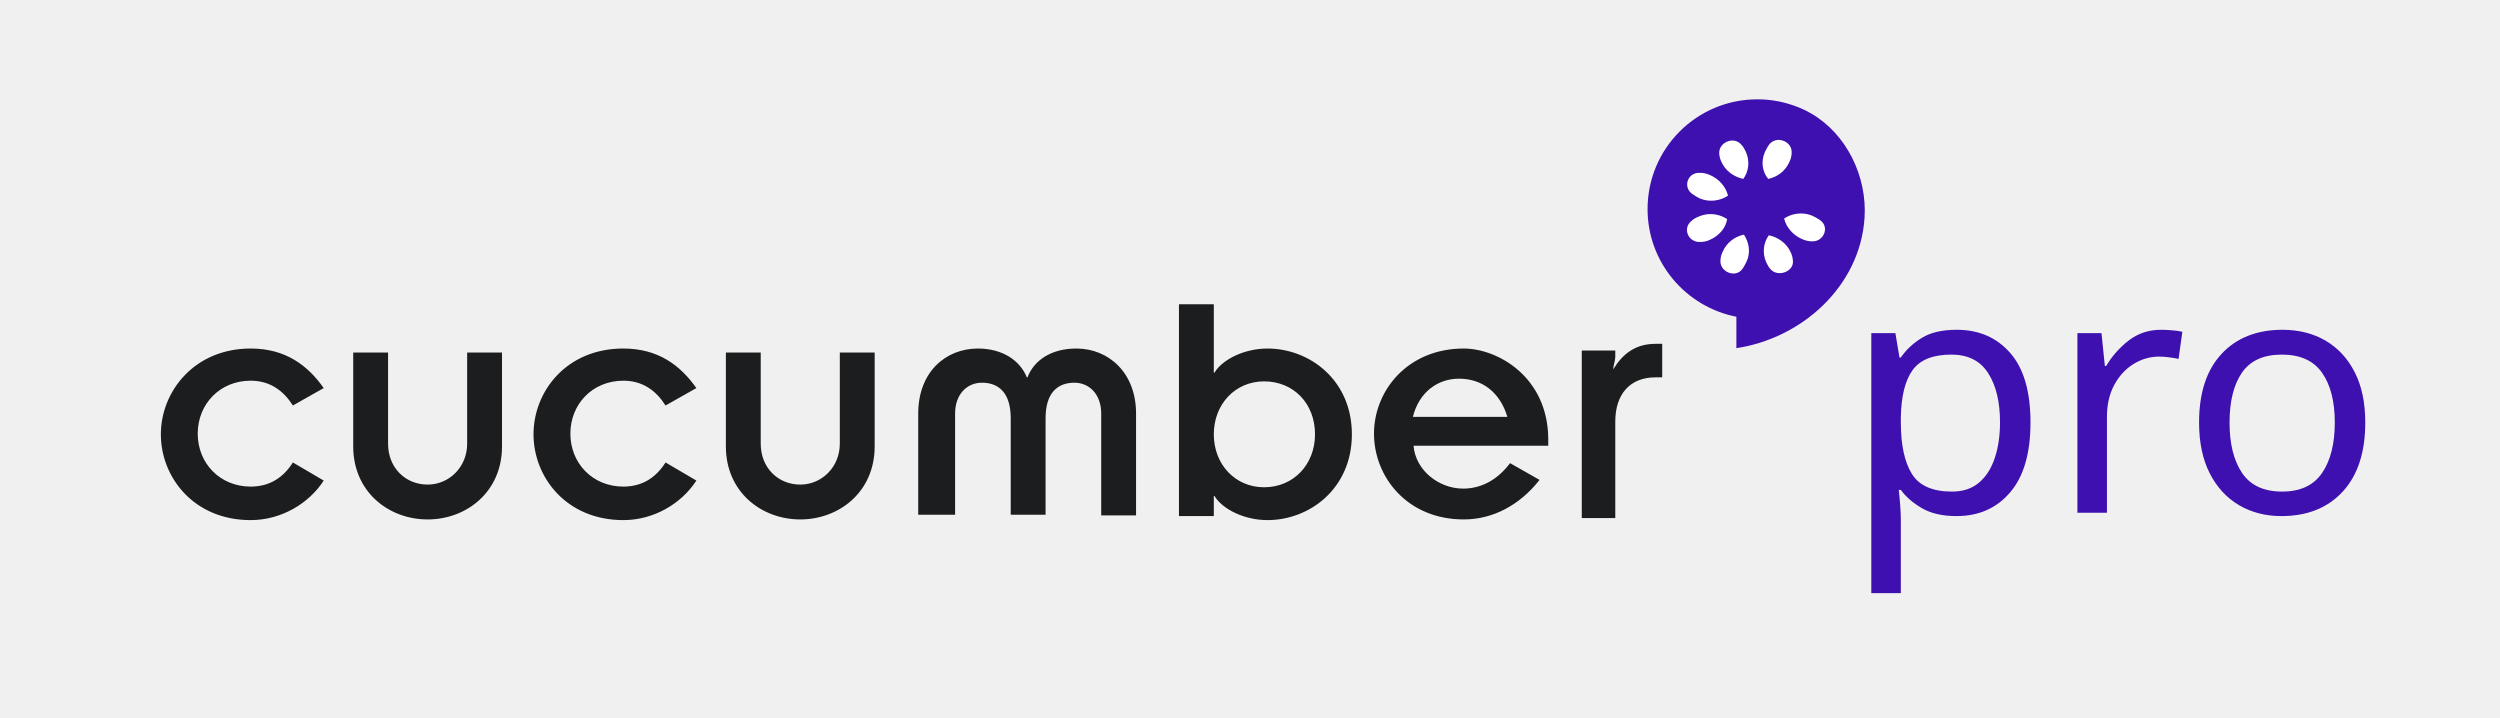
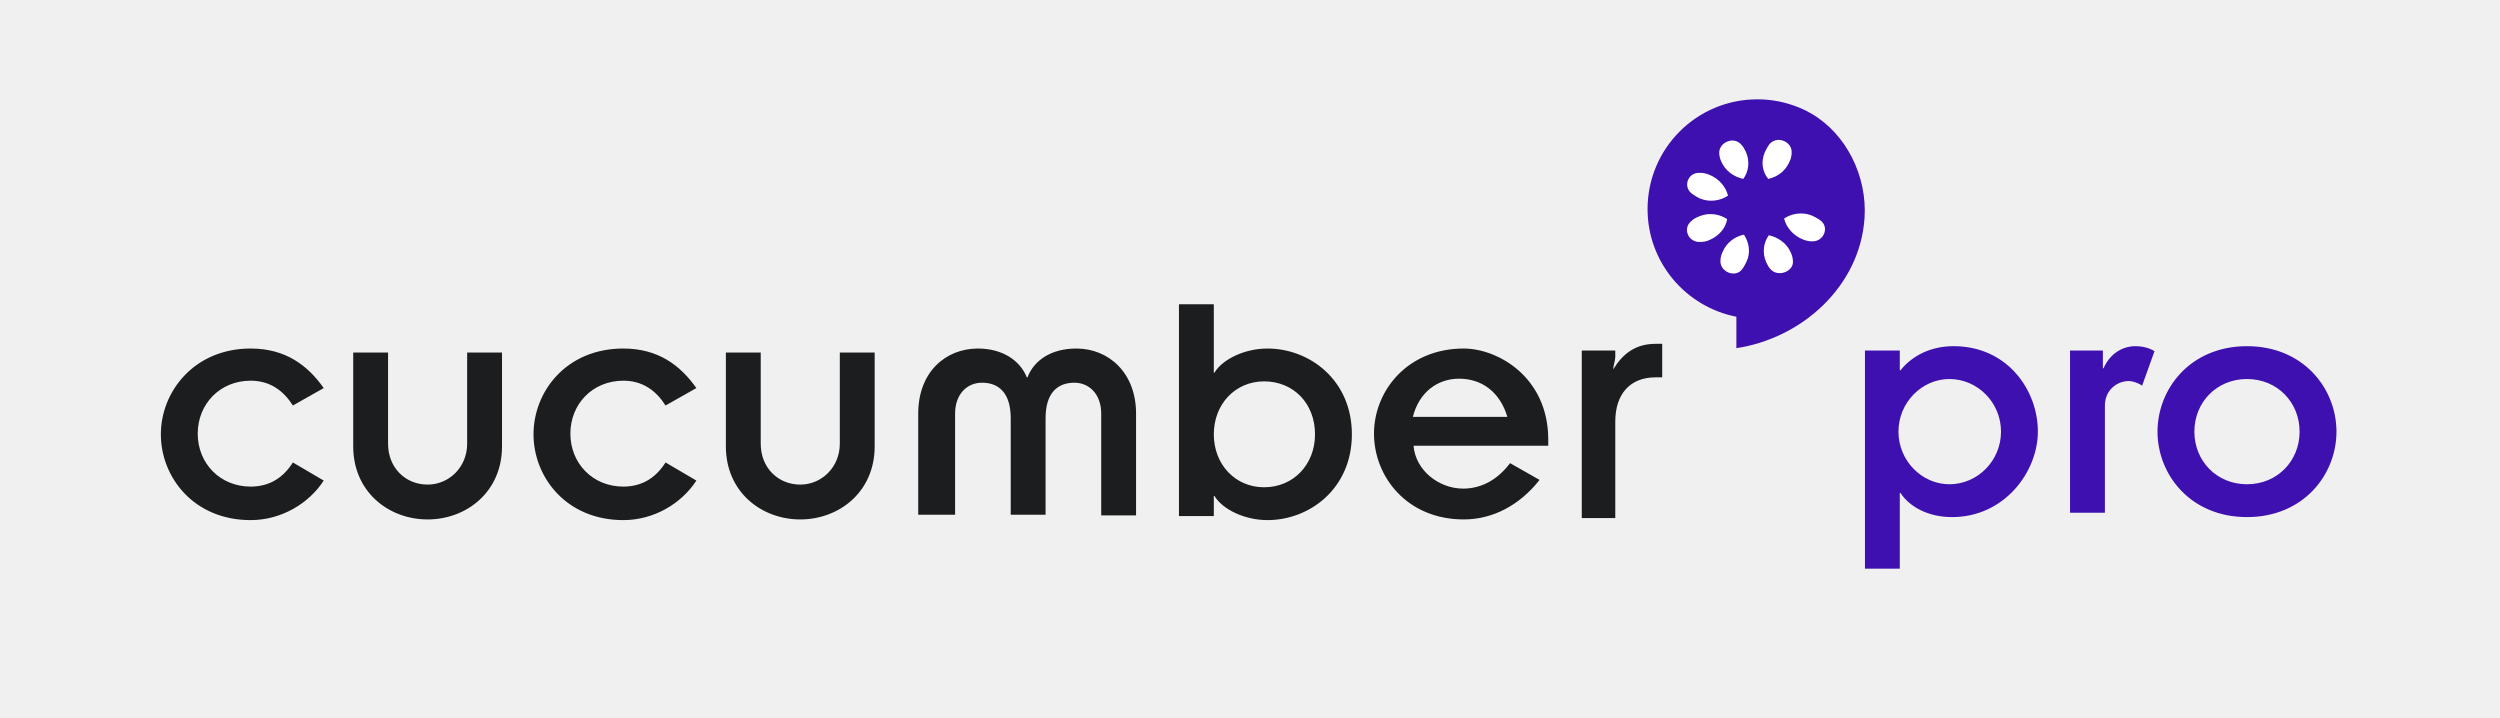
<svg xmlns="http://www.w3.org/2000/svg" width="373" height="107" viewBox="0 0 373 107">
  <g fill="none" fill-rule="evenodd">
    <path d="M0 0h373v104H0z" />
    <path d="M247 51.3c-3 0-4.9 1.5-6.3 3.8 0-.6.3-1.3.3-1.8v-1h-5v25h5V62.9c0-4.1 2.2-6.6 6-6.6h1v-5h-1zM43.7 60.5c-1.4-2.2-3.4-3.7-6.3-3.7-4.6 0-7.9 3.5-7.9 7.9s3.3 7.9 7.9 7.9c2.9 0 4.9-1.4 6.3-3.6l4.6 2.7c-2.2 3.4-6.3 5.9-10.9 5.9-8.5 0-13.4-6.4-13.4-12.8S29 52 37.4 52c5.2 0 8.5 2.5 10.9 5.9l-4.6 2.6zm9-7.9h5.2v13.6c0 3.6 2.6 6.1 5.9 6.1 3.2 0 5.9-2.6 5.9-6.1V52.6h5.2v14c0 6.8-5.3 10.9-11.1 10.9s-11.1-4.1-11.1-10.9v-14zm46.6 7.9c-1.4-2.2-3.4-3.7-6.3-3.7-4.6 0-7.9 3.5-7.9 7.9s3.3 7.9 7.9 7.9c2.9 0 4.9-1.4 6.3-3.6l4.6 2.7c-2.2 3.4-6.3 5.9-10.9 5.9-8.5 0-13.4-6.4-13.4-12.8S84.5 52 93 52c5.2 0 8.5 2.5 10.9 5.9l-4.6 2.6zm9-7.9h5.2v13.6c0 3.6 2.6 6.1 5.9 6.1 3.2 0 5.9-2.6 5.9-6.1V52.6h5.2v14c0 6.8-5.3 10.9-11.1 10.9s-11.1-4.1-11.1-10.9v-14zm28.7 9.1c0-6.2 4.1-9.7 8.9-9.7 3.7 0 6.3 1.8 7.3 4.3h.1c1-2.6 3.6-4.3 7.3-4.3 4.8 0 8.9 3.6 8.9 9.7v15.2h-5.2V61.7c0-2.9-1.8-4.6-4-4.6-2.5 0-4.3 1.5-4.3 5.3v14.4h-5.2V62.4c0-3.8-1.8-5.3-4.3-5.3-2.2 0-4 1.7-4 4.6v15.1H137V61.7zm38.9-16.3h5.2v10.2h.1c1.2-2 4.5-3.6 7.9-3.6 6.3 0 12.6 4.7 12.6 12.8 0 8.1-6.3 12.8-12.6 12.8-3.4 0-6.7-1.6-7.9-3.6h-.1v3h-5.2V45.4zm12.7 11.5c-4.3 0-7.5 3.4-7.5 7.9s3.2 7.9 7.5 7.9c4.4 0 7.6-3.4 7.6-7.9 0-4.6-3.2-7.9-7.6-7.9zm41.1 14.7c-2.9 3.7-6.9 5.9-11.3 5.9-8.5 0-13.4-6.4-13.4-12.8S210 52 218.4 52c5 0 12.6 4.2 12.6 13.6v.9h-20.1c.3 3.7 3.8 6.4 7.4 6.4 2.8 0 5.2-1.4 7-3.8l4.4 2.5zm-4.8-9.4c-1.1-3.7-3.8-5.7-7.2-5.7-3.3 0-6 2.1-6.9 5.7h14.1z" fill="#1b1d1e" />
    <path d="M262.192 14.82c-9.05 0-16.375 7.324-16.375 16.375 0 7.968 5.712 14.589 13.25 16.062v4.688c9.8-1.478 18.478-9.257 19.125-19.47.39-6.146-2.675-12.42-7.844-15.468a13.755 13.755 0 0 0-.906-.5c-.315-.155-.64-.306-.969-.437-.104-.044-.207-.084-.312-.125-.288-.107-.578-.226-.875-.313a16.246 16.246 0 0 0-5.094-.812z" fill="#3E10AF" />
    <path d="M265.567 20.882a1.787 1.787 0 0 0-1.562.625c-.3.4-.488.788-.688 1.188-.6 1.4-.4 2.9.5 4 1.4-.3 2.588-1.194 3.188-2.594.2-.4.312-.913.312-1.313.063-1.062-.816-1.81-1.75-1.906zm-7.281.094c-.913.087-1.781.812-1.781 1.812 0 .4.112.913.312 1.313.6 1.4 1.881 2.294 3.281 2.594.8-1.1 1.007-2.6.407-4-.2-.4-.388-.794-.688-1.094a1.757 1.757 0 0 0-1.531-.625zm-4.906 4.812c-1.577.081-2.282 2.063-.97 3.094.4.3.788.519 1.188.719 1.4.6 3.02.394 4.22-.406-.3-1.3-1.32-2.494-2.72-3.094-.5-.2-.906-.313-1.406-.313-.112-.012-.207-.005-.312 0zm15.406 6.063a4.574 4.574 0 0 0-2.594.75c.3 1.3 1.319 2.494 2.719 3.094.5.2.906.312 1.406.312 1.8.1 2.681-2.125 1.281-3.125-.4-.3-.787-.487-1.187-.687a4.32 4.32 0 0 0-1.625-.344zm-13.656.094c-.55.01-1.1.118-1.625.343-.5.2-.888.42-1.188.72-1.3 1.1-.425 3.193 1.375 3.093.5 0 1.006-.113 1.406-.313 1.4-.6 2.394-1.793 2.594-3.093a4.475 4.475 0 0 0-2.562-.75zm5.062 3.062c-1.4.3-2.587 1.194-3.187 2.594-.2.4-.313.881-.313 1.281-.1 1.7 2.219 2.613 3.219 1.313.3-.4.487-.788.687-1.188.6-1.3.394-2.8-.406-4zm3.719.094c-.8 1.1-1.006 2.6-.406 4 .2.4.387.794.687 1.094 1.1 1.2 3.413.312 3.313-1.188 0-.4-.113-.912-.313-1.312-.6-1.4-1.881-2.294-3.281-2.594z" fill="#FFF" />
-     <text transform="translate(274 13)" font-size="10" font-family="Roboto" fill="#3E10AF">
-             
-         </text>
-     <text fill="#3E10AF" font-family="Insignia LT Std" font-size="50">
-       <tspan x="274.95" y="76.5">pro</tspan>
-     </text>
+     <path fill="#3E10AF" d="M283.45 52.3h-5.2v32.55h5.2v-11.3h.1c1.35 2.05 4.1 3.6 7.7 3.6 7.85 0 12.8-6.8 12.8-12.75 0-6.25-4.6-12.75-12.55-12.75-3.3 0-6.1 1.3-7.95 3.6h-.1zm15.1 12.1c0 4.35-3.5 7.85-7.7 7.85-4.1 0-7.6-3.5-7.6-7.85s3.5-7.85 7.6-7.85c4.2 0 7.7 3.5 7.7 7.85zm10.3 12.1h5.2v-16c0-2.2 1.7-3.65 3.6-3.65.5 0 1.45.3 1.95.7l1.85-5.15c-.7-.45-1.7-.75-2.85-.75-2.1 0-3.9 1.3-4.75 3.3h-.1V52.3h-4.9zm13.05-12.1c0 6.4 4.9 12.75 13.35 12.75S348.6 70.8 348.6 64.4s-4.9-12.75-13.35-12.75S321.9 58 321.9 64.4zm5.5 0c0-4.35 3.3-7.85 7.85-7.85s7.85 3.5 7.85 7.85-3.3 7.85-7.85 7.85-7.85-3.5-7.85-7.85z">
+         </path>
  </g>
</svg>
